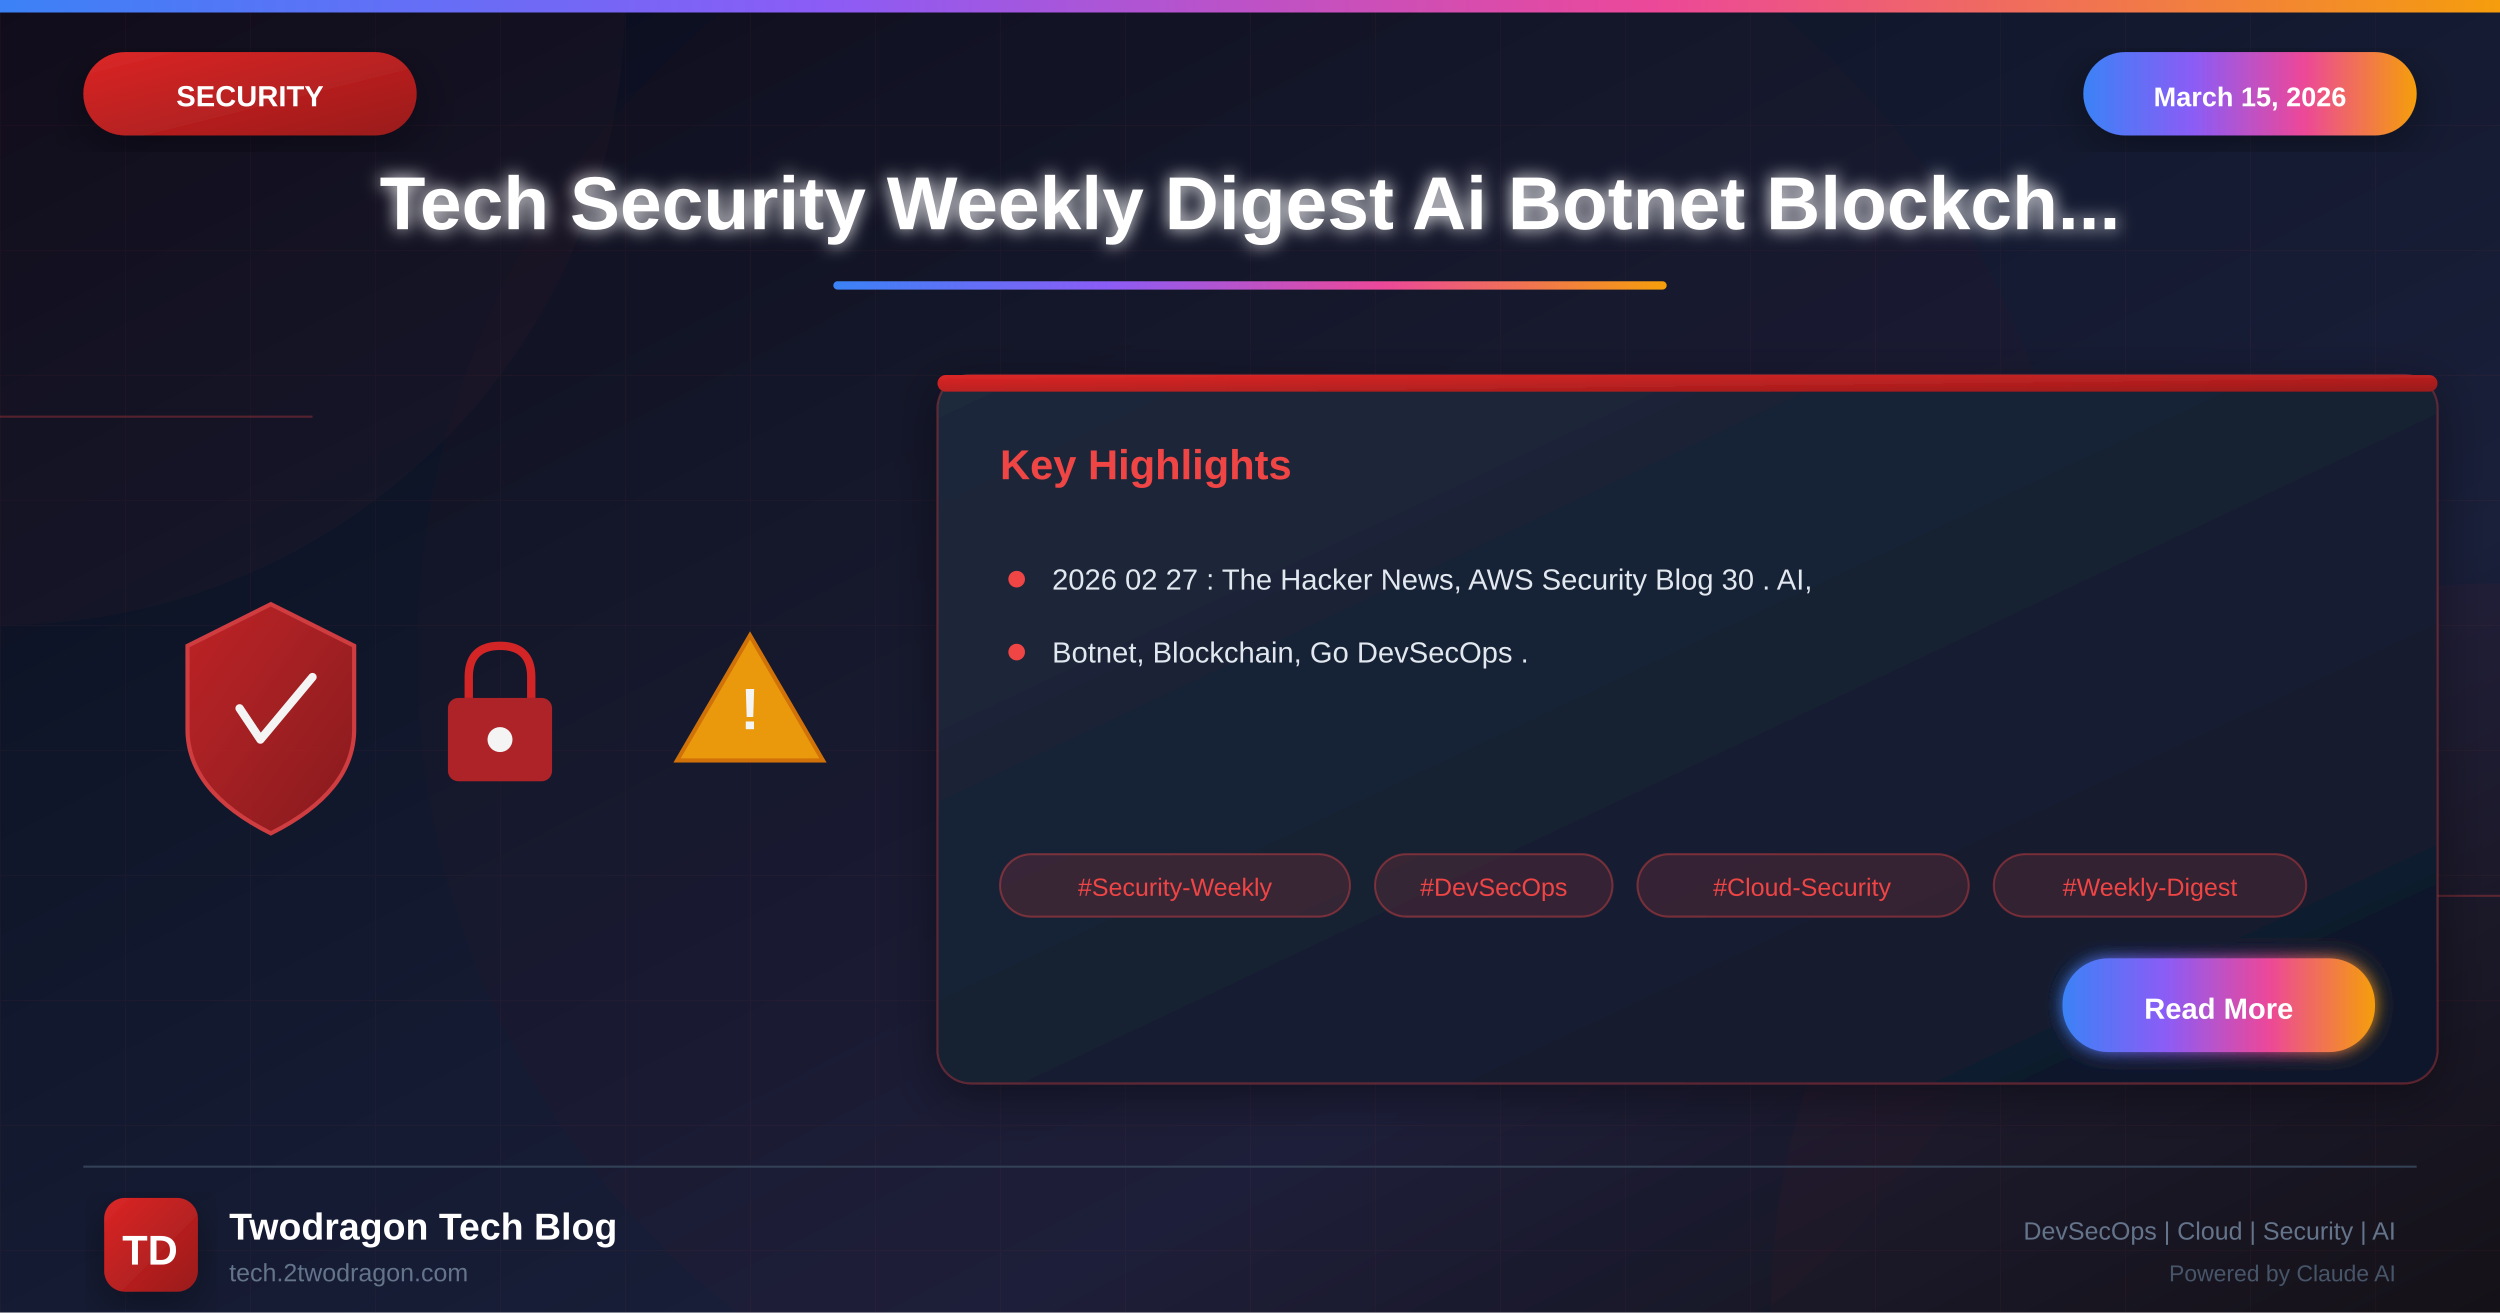
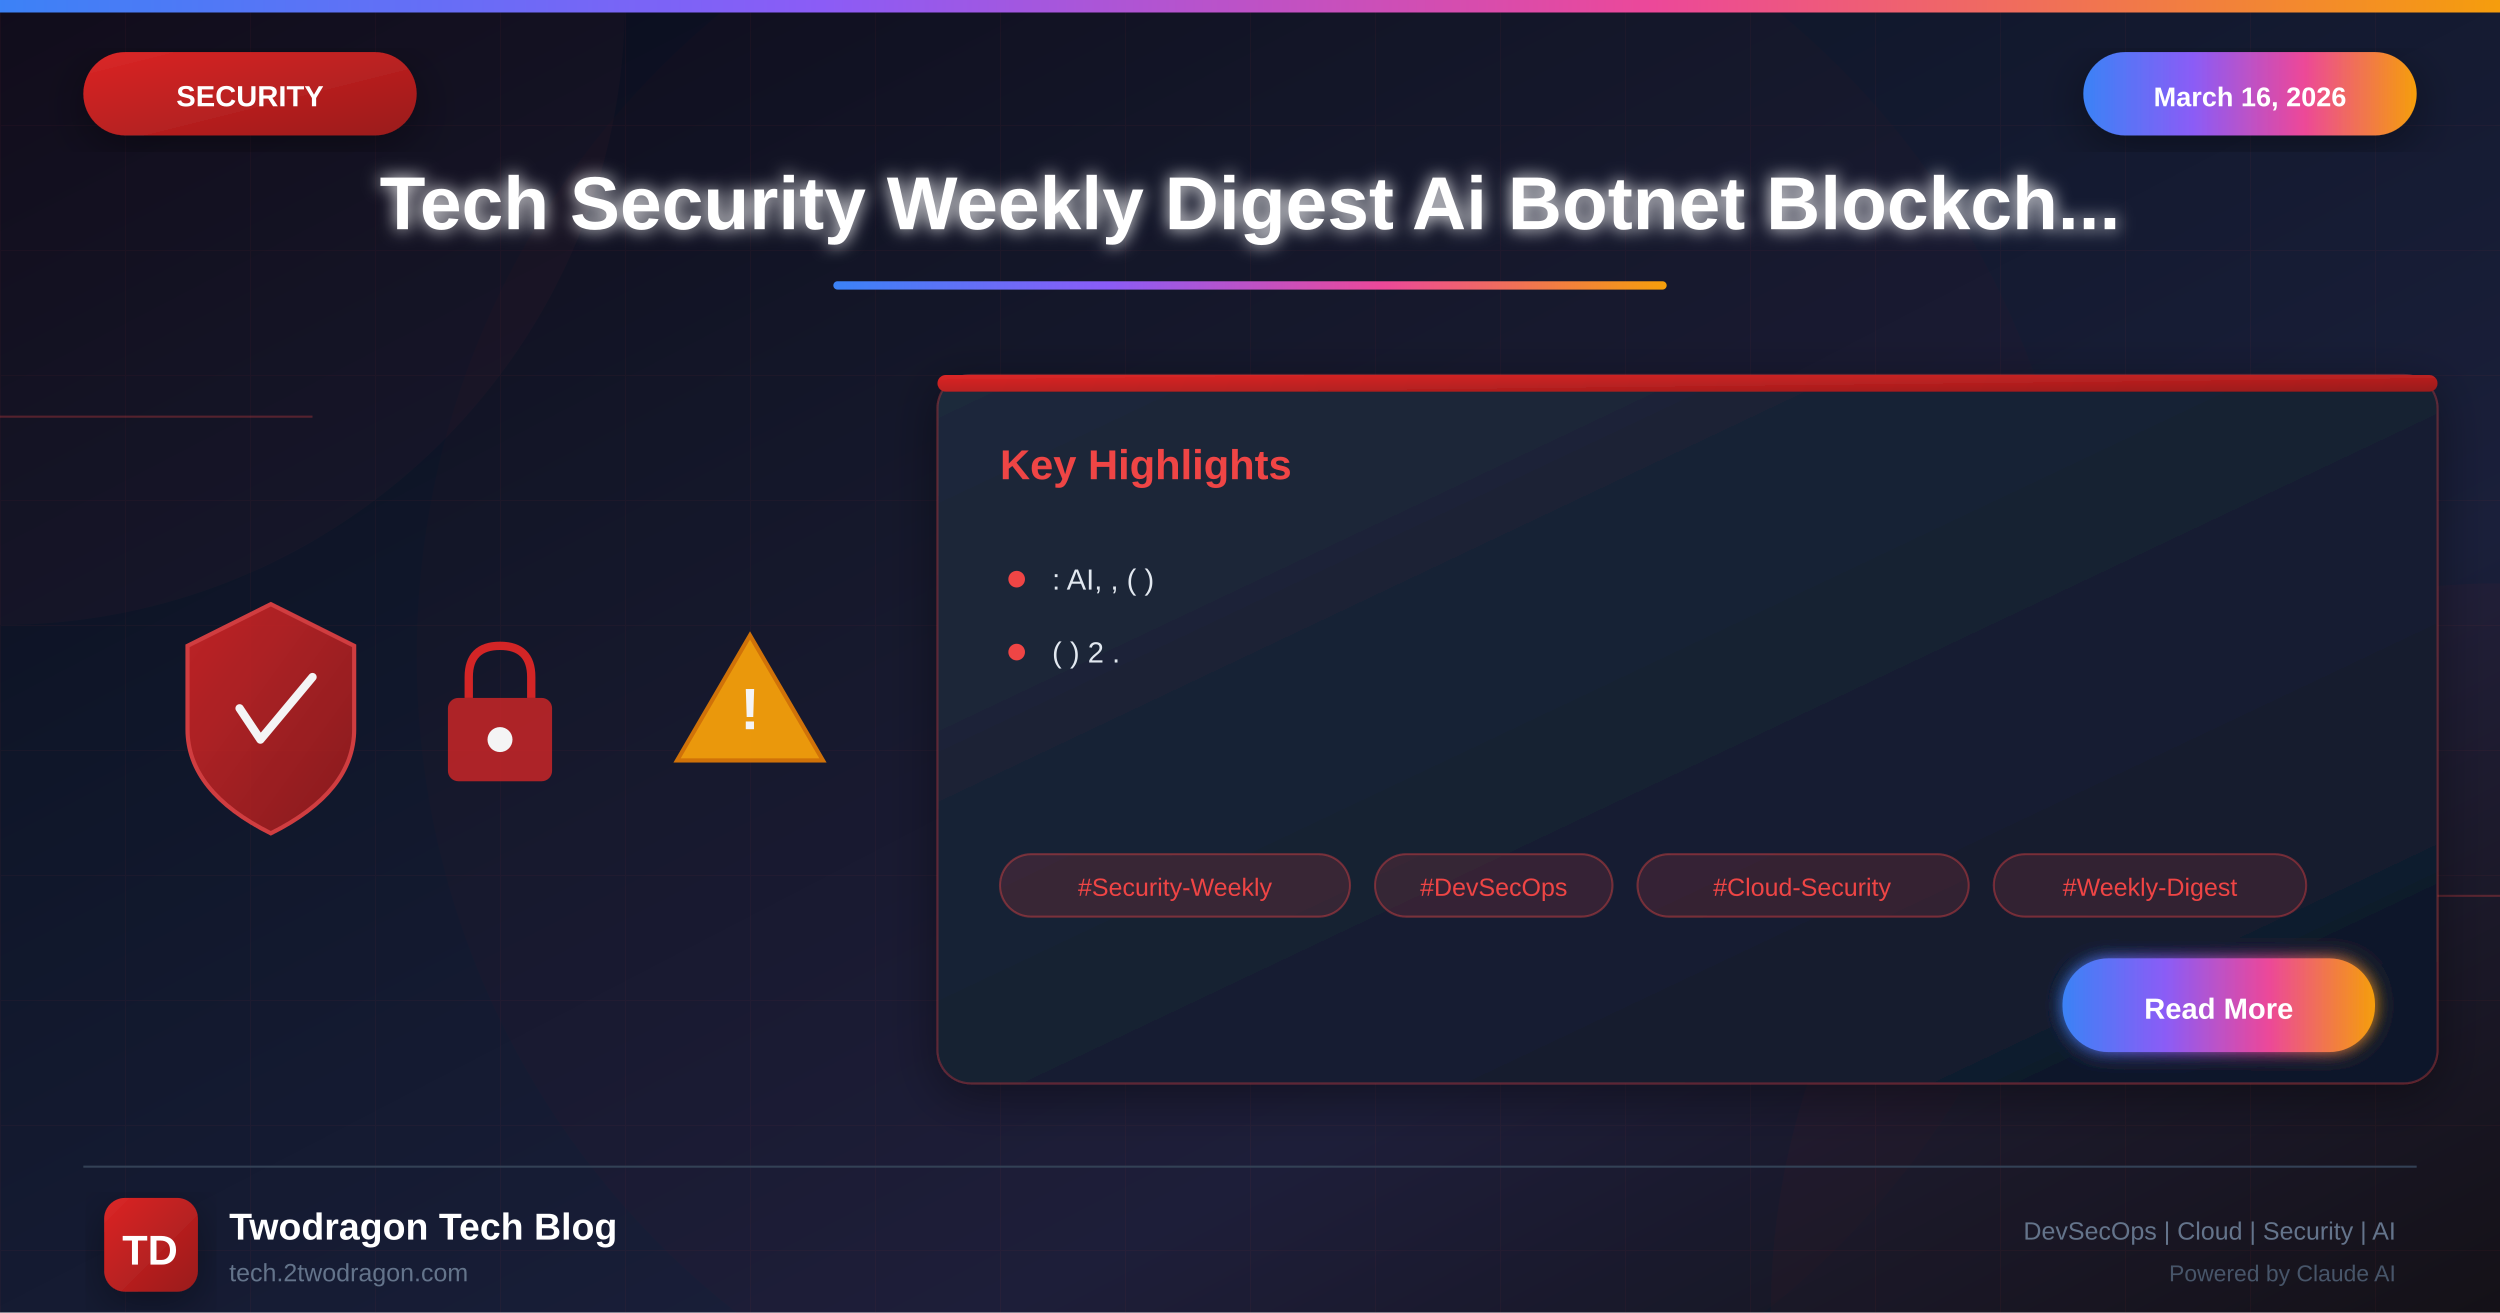
<svg xmlns="http://www.w3.org/2000/svg" viewBox="0 0 1200 630">
  <defs>
    <linearGradient id="bgGradient" x1="0%" y1="0%" x2="100%" y2="100%">
      <stop offset="0%" style="stop-color:#0a0a1a" />
      <stop offset="30%" style="stop-color:#0f1629" />
      <stop offset="70%" style="stop-color:#1a1f3a" />
      <stop offset="100%" style="stop-color:#0d1117" />
    </linearGradient>
    <linearGradient id="securityGradient" x1="0%" y1="0%" x2="100%" y2="100%">
      <stop offset="0%" style="stop-color:#dc2626" />
      <stop offset="100%" style="stop-color:#991b1b" />
    </linearGradient>
    <linearGradient id="accentGradient" x1="0%" y1="0%" x2="100%" y2="0%">
      <stop offset="0%" style="stop-color:#3b82f6" />
      <stop offset="33%" style="stop-color:#8b5cf6" />
      <stop offset="66%" style="stop-color:#ec4899" />
      <stop offset="100%" style="stop-color:#f59e0b" />
    </linearGradient>
    <linearGradient id="cardGradient" x1="0%" y1="0%" x2="100%" y2="100%">
      <stop offset="0%" style="stop-color:#1e293b" />
      <stop offset="100%" style="stop-color:#0f172a" />
    </linearGradient>
    <linearGradient id="fireGradient" x1="0%" y1="100%" x2="0%" y2="0%">
      <stop offset="0%" style="stop-color:#dc2626" />
      <stop offset="50%" style="stop-color:#f59e0b" />
      <stop offset="100%" style="stop-color:#fbbf24" />
    </linearGradient>
    <filter id="glow" x="-50%" y="-50%" width="200%" height="200%">
      <feGaussianBlur stdDeviation="4" result="blur" />
      <feMerge>
        <feMergeNode in="blur" />
        <feMergeNode in="SourceGraphic" />
      </feMerge>
    </filter>
    <filter id="strongGlow" x="-100%" y="-100%" width="300%" height="300%">
      <feGaussianBlur stdDeviation="8" result="blur" />
      <feMerge>
        <feMergeNode in="blur" />
        <feMergeNode in="blur" />
        <feMergeNode in="SourceGraphic" />
      </feMerge>
    </filter>
    <filter id="shadow" x="-20%" y="-20%" width="140%" height="140%">
      <feDropShadow dx="0" dy="6" stdDeviation="12" flood-color="#000" flood-opacity="0.4" />
    </filter>
    <filter id="innerGlow">
      <feGaussianBlur in="SourceAlpha" stdDeviation="3" result="blur" />
      <feOffset in="blur" dx="0" dy="0" />
      <feComposite in2="SourceAlpha" operator="arithmetic" k2="-1" k3="1" />
      <feColorMatrix type="matrix" values="0 0 0 0 1 0 0 0 0 1 0 0 0 0 1 0 0 0 0.5 0" />
      <feBlend in2="SourceGraphic" />
    </filter>
  </defs>
  <rect width="1200" height="630" fill="url(#bgGradient)" />
  <pattern id="grid" width="60" height="60" patternUnits="userSpaceOnUse">
    <path d="M 60 0 L 0 0 0 60" fill="none" stroke="#ef4444" stroke-opacity="0.05" stroke-width="1" />
  </pattern>
  <rect width="1200" height="630" fill="url(#grid)" />
  <circle cx="0" cy="0" r="300" fill="#ef4444" fill-opacity="0.03" />
  <circle cx="1200" cy="630" r="350" fill="#dc2626" fill-opacity="0.04" />
  <circle cx="600" cy="315" r="400" fill="#dc2626" fill-opacity="0.02" />
  <line x1="0" y1="200" x2="150" y2="200" stroke="#ef4444" stroke-width="1" opacity="0.3" />
  <line x1="1050" y1="430" x2="1200" y2="430" stroke="#ef4444" stroke-width="1" opacity="0.3" />
  <rect x="0" y="0" width="1200" height="6" fill="url(#accentGradient)" />
  <g filter="url(#shadow)">
    <rect x="40" y="25" width="160" height="40" rx="20" fill="url(#securityGradient)" />
    <text x="120" y="51" font-family="Arial, sans-serif" font-size="14" font-weight="bold" fill="white" text-anchor="middle">SECURITY</text>
  </g>
  <g filter="url(#shadow)">
    <rect x="1000" y="25" width="160" height="40" rx="20" fill="url(#accentGradient)" />
-     <text x="1080" y="51" font-family="Arial, sans-serif" font-size="13" font-weight="bold" fill="white" text-anchor="middle">March 15, 2026</text>
+     <text x="1080" y="51" font-family="Arial, sans-serif" font-size="13" font-weight="bold" fill="white" text-anchor="middle">March 16, 2026</text>
  </g>
  <text x="600" y="110" font-family="Arial, sans-serif" font-size="36" font-weight="bold" fill="white" text-anchor="middle" filter="url(#glow)">Tech Security Weekly Digest Ai Botnet Blockch...</text>
  <rect x="400" y="135" width="400" height="4" rx="2" fill="url(#accentGradient)" />
  <g opacity="0.95">
    <g transform="translate(80, 280)">
      <path d="M50 10 L90 30 L90 70 Q90 100 50 120 Q10 100 10 70 L10 30 Z" fill="url(#securityGradient)" stroke="#ef4444" stroke-width="2" opacity="0.9" />
      <path d="M35 60 L45 75 L70 45" fill="none" stroke="white" stroke-width="4" stroke-linecap="round" stroke-linejoin="round" />
    </g>
    <g transform="translate(200, 300)">
      <rect x="15" y="35" width="50" height="40" rx="5" fill="#dc2626" opacity="0.8" />
      <path d="M25 35 L25 25 Q25 10 40 10 Q55 10 55 25 L55 35" fill="none" stroke="#dc2626" stroke-width="4" />
      <circle cx="40" cy="55" r="6" fill="white" />
    </g>
    <g transform="translate(320, 290)">
      <path d="M40 15 L75 75 L5 75 Z" fill="#f59e0b" stroke="#d97706" stroke-width="2" />
      <text x="40" y="60" font-family="Arial, sans-serif" font-size="28" font-weight="bold" fill="white" text-anchor="middle">!</text>
    </g>
  </g>
  <g transform="translate(450, 180)" filter="url(#shadow)">
    <rect width="720" height="340" rx="16" fill="url(#cardGradient)" stroke="#ef4444" stroke-width="1" stroke-opacity="0.3" />
    <rect x="0" y="0" width="720" height="8" rx="4" fill="url(#securityGradient)" />
    <text x="30" y="50" font-family="Arial, sans-serif" font-size="20" font-weight="bold" fill="#ef4444">Key Highlights</text>
    <g transform="translate(30, 90)">
      <circle cx="8" cy="8" r="4" fill="#ef4444" />
-       <text x="25" y="13" font-family="Arial, sans-serif" font-size="14" fill="#e2e8f0">2026 02 27 : The Hacker News, AWS Security Blog 30 . AI,</text>
+       <text x="25" y="13" font-family="Arial, sans-serif" font-size="14" fill="#e2e8f0">: AI, , ( )</text>
    </g>
    <g transform="translate(30, 125)">
      <circle cx="8" cy="8" r="4" fill="#ef4444" />
-       <text x="25" y="13" font-family="Arial, sans-serif" font-size="14" fill="#e2e8f0">Botnet, Blockchain, Go DevSecOps .</text>
+       <text x="25" y="13" font-family="Arial, sans-serif" font-size="14" fill="#e2e8f0">( ) 2 .</text>
    </g>
    <g transform="translate(30, 230)">
      <rect x="0" y="0" width="168" height="30" rx="15" fill="#ef4444" fill-opacity="0.15" stroke="#ef4444" stroke-width="1" stroke-opacity="0.4" />
      <text x="84" y="20" font-family="Arial, sans-serif" font-size="12" fill="#ef4444" text-anchor="middle">#Security-Weekly</text>
      <rect x="180" y="0" width="114" height="30" rx="15" fill="#ef4444" fill-opacity="0.15" stroke="#ef4444" stroke-width="1" stroke-opacity="0.4" />
      <text x="237" y="20" font-family="Arial, sans-serif" font-size="12" fill="#ef4444" text-anchor="middle">#DevSecOps</text>
      <rect x="306" y="0" width="159" height="30" rx="15" fill="#ef4444" fill-opacity="0.15" stroke="#ef4444" stroke-width="1" stroke-opacity="0.4" />
      <text x="385" y="20" font-family="Arial, sans-serif" font-size="12" fill="#ef4444" text-anchor="middle">#Cloud-Security</text>
      <rect x="477" y="0" width="150" height="30" rx="15" fill="#ef4444" fill-opacity="0.15" stroke="#ef4444" stroke-width="1" stroke-opacity="0.4" />
      <text x="552" y="20" font-family="Arial, sans-serif" font-size="12" fill="#ef4444" text-anchor="middle">#Weekly-Digest</text>
    </g>
    <g transform="translate(540, 280)">
      <rect width="150" height="45" rx="22" fill="url(#accentGradient)" filter="url(#glow)" />
      <text x="75" y="29" font-family="Arial, sans-serif" font-size="14" font-weight="bold" fill="white" text-anchor="middle">Read More</text>
    </g>
  </g>
  <line x1="40" y1="560" x2="1160" y2="560" stroke="#334155" stroke-width="1" />
  <g transform="translate(50, 575)">
    <rect width="45" height="45" rx="10" fill="url(#securityGradient)" filter="url(#shadow)" />
    <text x="22" y="32" font-family="Arial, sans-serif" font-size="20" font-weight="bold" fill="white" text-anchor="middle">TD</text>
  </g>
  <text x="110" y="595" font-family="Arial, sans-serif" font-size="18" font-weight="bold" fill="white">Twodragon Tech Blog</text>
  <text x="110" y="615" font-family="Arial, sans-serif" font-size="12" fill="#64748b">tech.2twodragon.com</text>
  <text x="1150" y="595" font-family="Arial, sans-serif" font-size="12" fill="#64748b" text-anchor="end">DevSecOps | Cloud | Security | AI</text>
  <text x="1150" y="615" font-family="Arial, sans-serif" font-size="11" fill="#475569" text-anchor="end">Powered by Claude AI</text>
</svg>
